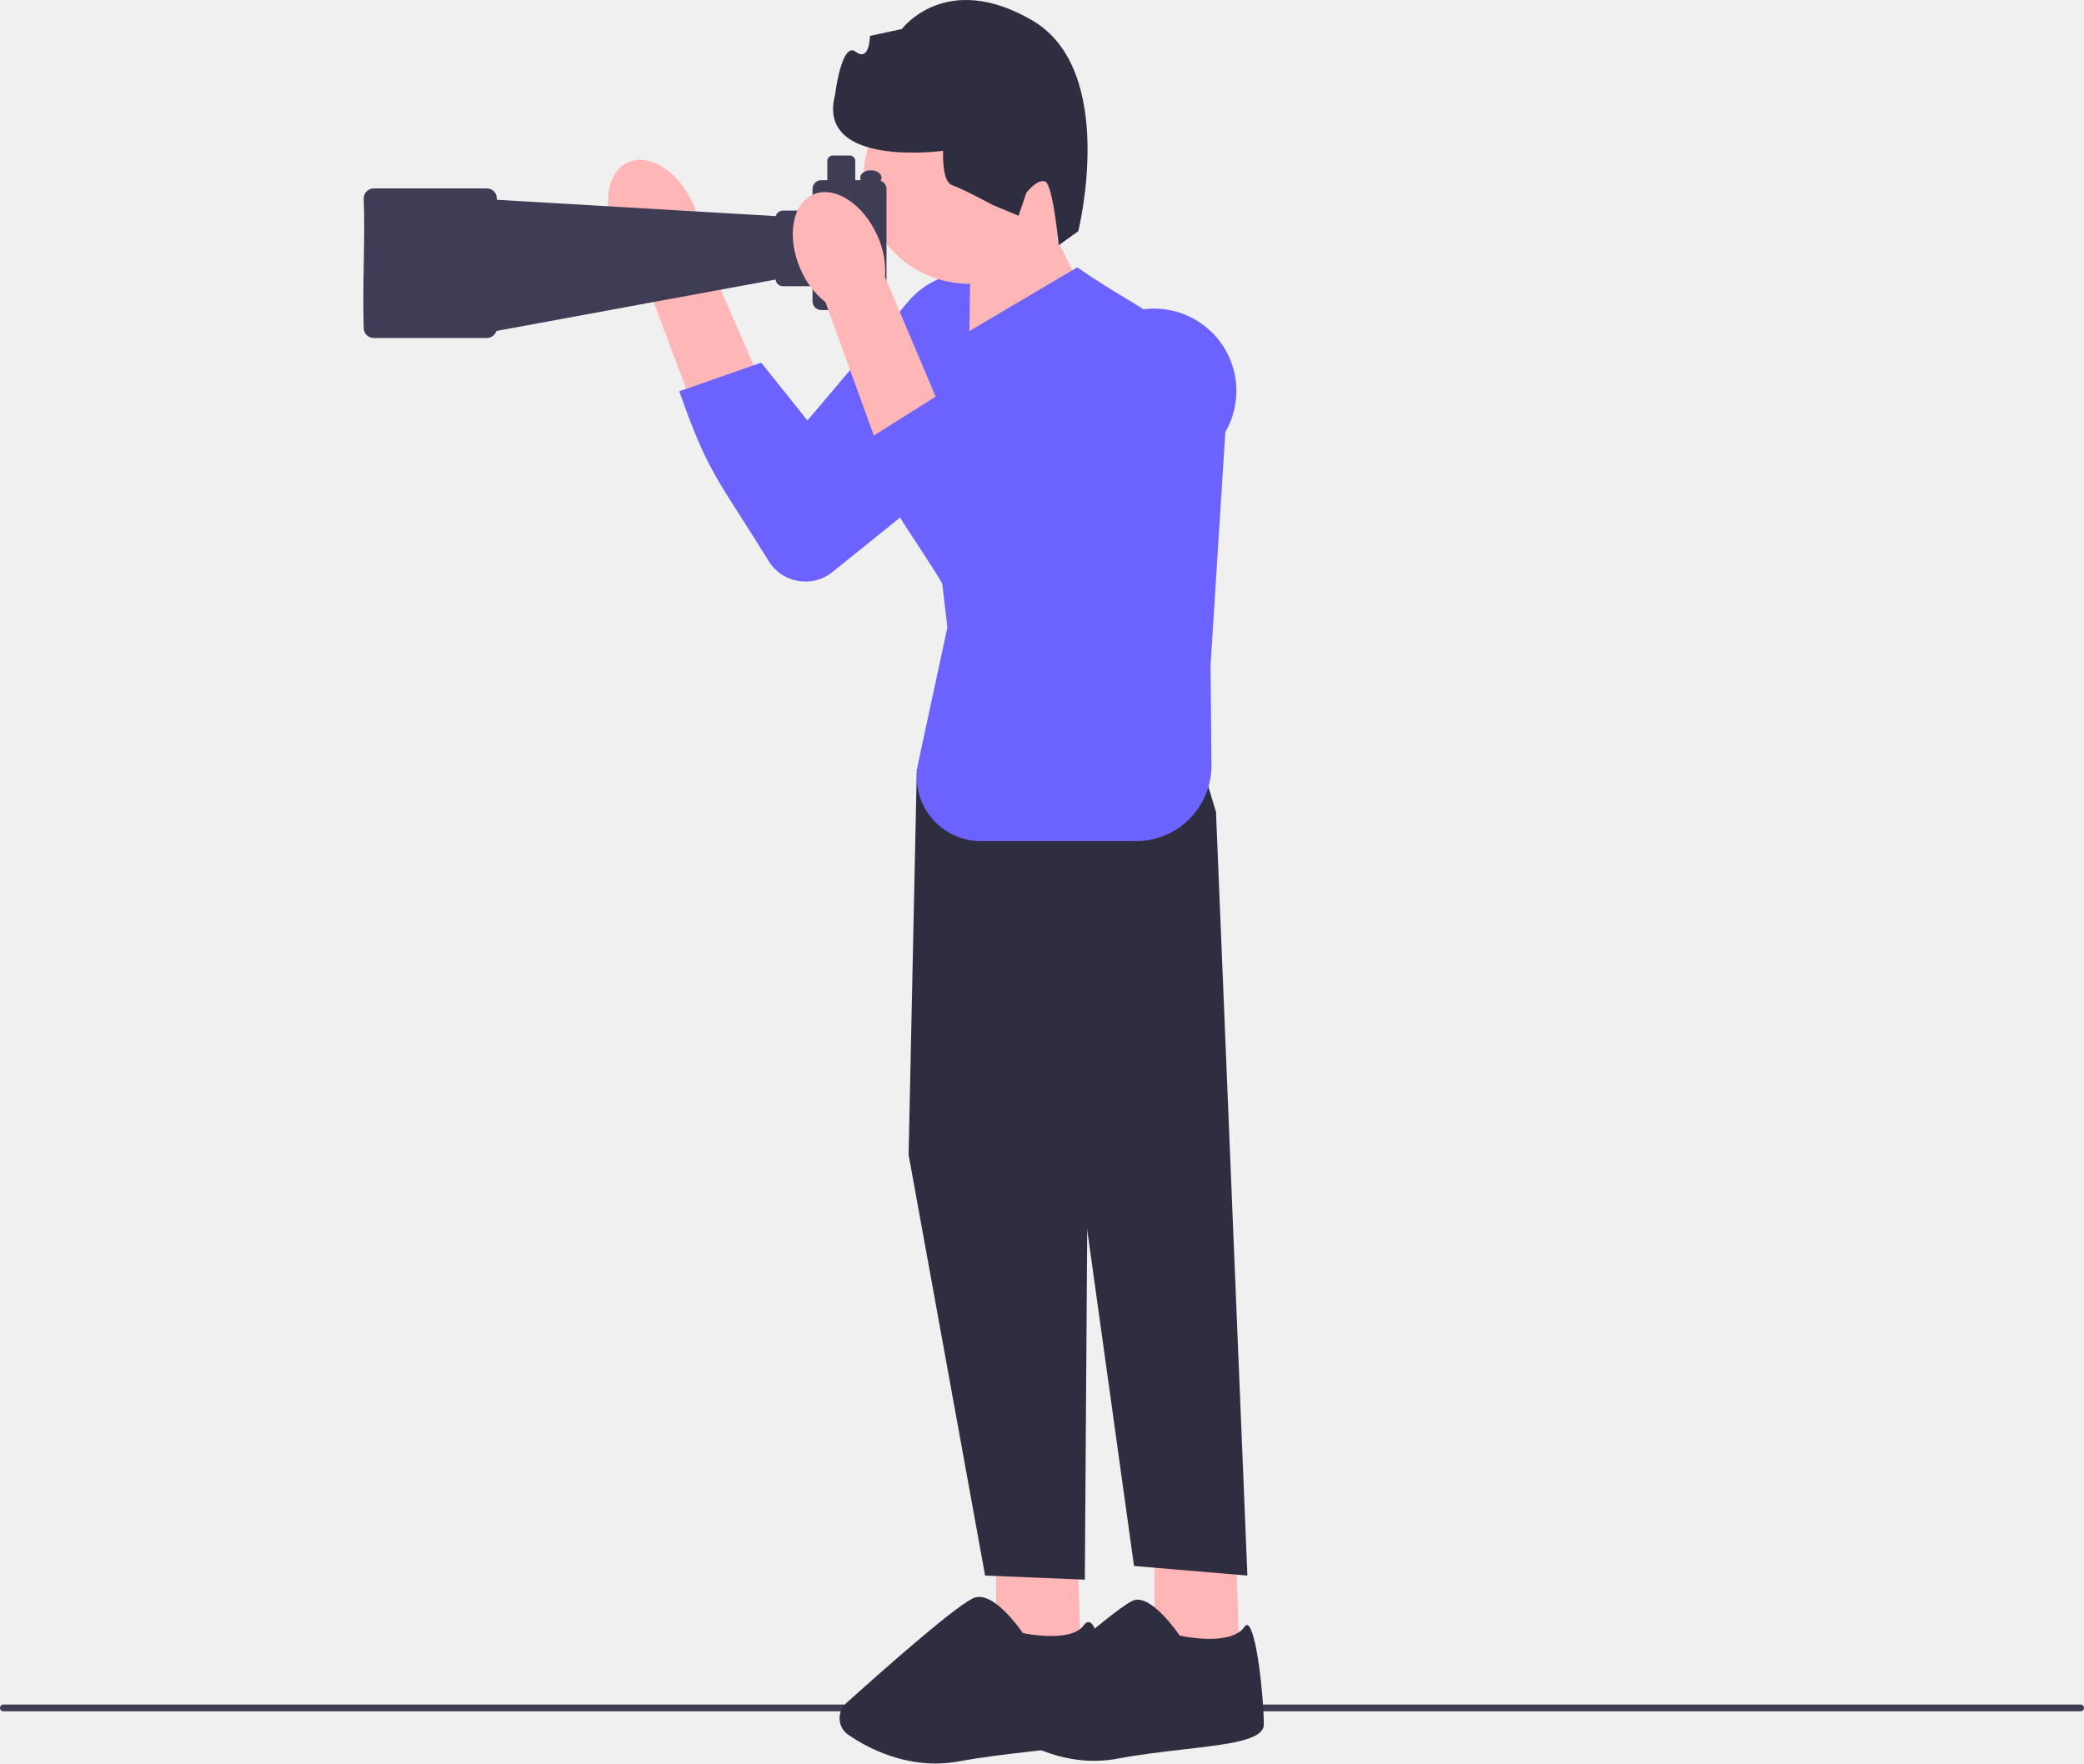
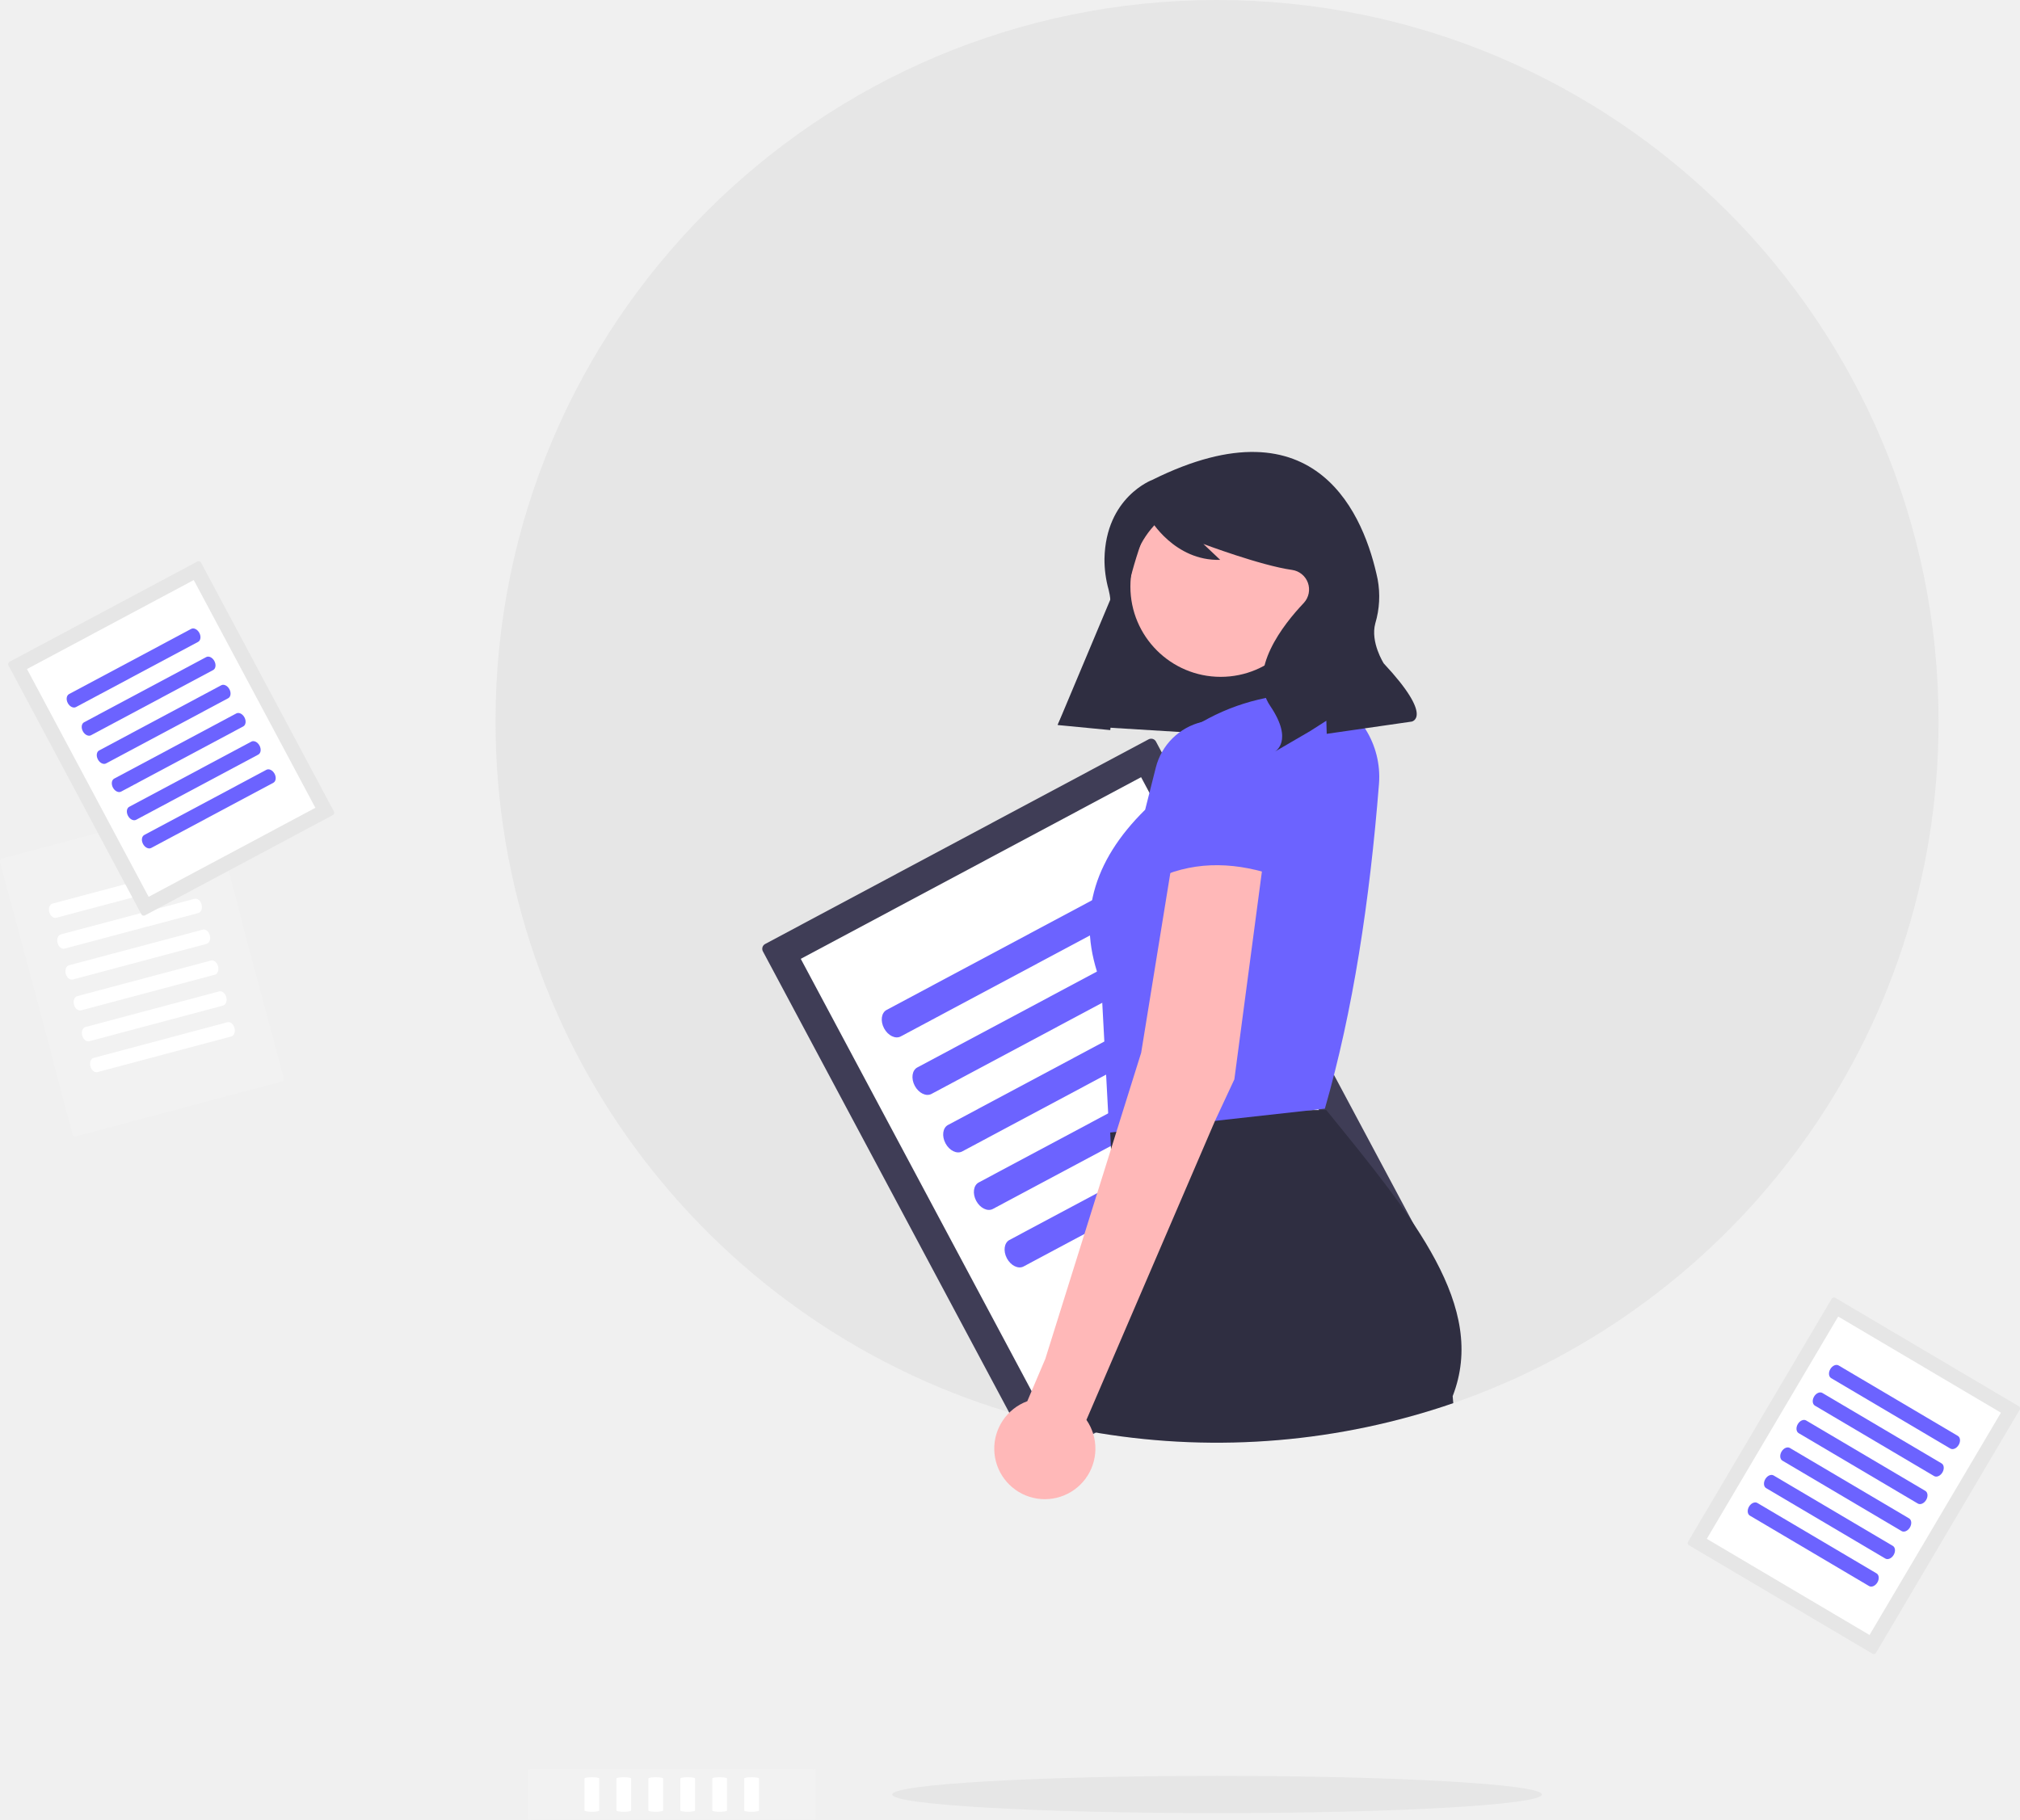
- <svg xmlns="http://www.w3.org/2000/svg" width="731.67" height="619.119" viewBox="0 0 731.67 619.119" role="img" artist="Katerina Limpitsouni" source="https://undraw.co/">
-   <path d="m0,599.599c0,.66.53,1.19,1.19,1.19h729.29c.66,0,1.19-.53,1.19-1.19s-.53-1.19-1.19-1.19H1.19c-.66,0-1.19.53-1.19,1.19Z" fill="#3f3d56" />
-   <polygon points="405.33 539.699 405.33 579.029 435.07 579.989 433.83 539.699 405.33 539.699" fill="#ffb6b6" />
-   <path d="m399.45,561.579c-.4,0-.8.05-1.18.16-5.37,1.53-36.43,29.27-45.82,37.73-1.16,1.05-1.78,2.54-1.69,4.1.08,1.55.86,2.96,2.12,3.87,7.12,5.13,21.72,13.25,39.42,9.97,8.14-1.51,16.36-2.46,23.62-3.29,15.53-1.79,27.79-3.21,27.79-8.7,0-9.33-2.56-33.9-5.78-34.93-.29-.09-.63.14-1.02.68-4.92,6.89-21.84,3.23-22.56,3.07l-.19-.04-.11-.16c-.09-.13-8.37-12.44-14.6-12.44h0v-.02h0v0Z" fill="#2f2e41" />
-   <polygon points="349.7 539.699 349.7 579.029 379.43 579.989 378.19 539.699 349.7 539.699" fill="#ffb6b6" />
-   <polygon points="337.71 258.169 321.88 270.159 319 405.409 345.86 553.129 380.87 554.569 381.83 413.559 426.92 285.029 417.8 254.809 337.71 258.169" fill="#2f2e41" />
-   <polygon points="411.57 281.189 426.92 285.029 437.95 553.129 398.14 549.769 371.76 360.319 411.57 281.189" fill="#2f2e41" />
-   <path d="m328.47,619.119c-13.65,0-24.73-6.03-30.65-10.1-1.79-1.23-2.9-3.18-3.04-5.35-.14-2.19.71-4.29,2.34-5.76,14.7-13.22,40.12-35.62,45.25-37.09,6.65-1.91,15.58,10.81,16.73,12.5,1.86.38,17.09,3.29,21.38-2.73.82-1.15,1.59-1.2,2.09-1.04,4.59,1.47,6.45,31.03,6.45,35.85,0,6.35-12.01,7.74-28.64,9.66-7.24.84-15.44,1.78-23.55,3.28-2.88.53-5.67.77-8.37.77h0l.01.01Z" fill="#2f2e41" />
-   <path id="uuid-bcebe549-af57-499c-bd7d-dc350147856d-60" d="m216.29,83.179c-5.08-11.22-3.17-22.98,4.27-26.25s17.59,3.18,22.67,14.41c2.09,4.46,3.05,9.36,2.78,14.29l20.9,47.84-23.58,9.46-18.1-48.16c-3.9-3.1-6.97-7.07-8.94-11.58h0s0-.01,0-.01Z" fill="#ffb6b6" />
-   <path d="m360.76,103.489h0c12.74,12.02,11.95,32.52-1.69,43.51l-66.8,53.82c-7.29,5.87-18.11,3.8-22.71-4.36-17.55-28.42-20.86-29.98-31.07-59.1l28.77-10.06,16.22,20.31,35.42-41.78c10.7-12.63,29.81-13.69,41.85-2.34h0l.01-0Z" fill="#6c63ff" />
-   <polygon points="370.6 82.989 381.52 104.999 340.23 124.939 340.73 89.649 370.6 82.989" fill="#ffb6b6" />
-   <circle cx="340.37" cy="62.479" r="37.16" fill="#ffb6b6" />
-   <path d="m340.12,116.359l38.1-22.51h0c27.94,19.6,51.21,24.18,51.95,58.3l-5.15,81.39.3,35.05c.13,14.72-11.77,26.71-26.48,26.71h-54.4c-14.4,0-25.12-13.28-22.09-27.36l10.27-47.69-10.97-92.94,18.47-10.97h0v.02h0v0-0Z" fill="#6c63ff" />
-   <path d="m127.69,69.659c0-1.95,1.58-3.52,3.52-3.52h39.71c1.95,0,3.52,1.58,3.52,3.52v.48l97.93,5.73c.28-1.11,1.28-1.94,2.49-1.94h10.41v-7.61c0-1.7,1.38-3.07,3.07-3.07h2.12v-6.72c0-1.07.87-1.94,1.94-1.94h5.93c1.07,0,1.94.87,1.94,1.94v6.72h1.95c-.14-.27-.22-.56-.22-.87,0-1.43,1.68-2.6,3.75-2.6s3.75,1.16,3.75,2.6c0,.37-.12.73-.32,1.05,1.19.42,2.06,1.55,2.06,2.89v39.46c0,1.7-1.38,3.07-3.07,3.07h-19.83c-1.7,0-3.07-1.38-3.07-3.07v-5.3h-10.41c-1.34,0-2.43-1.03-2.55-2.34l-98.03,18.05c-.45,1.43-1.78,2.47-3.36,2.47h-39.71c-1.95,0-3.52-1.58-3.52-3.52-.47-16.1.57-31.39,0-45.48,0,0-0,0-0,0Z" fill="#3f3d56" />
-   <path id="uuid-56498841-4b1e-4105-a308-6339b9438744-61" d="m281.03,94.439c-4.95-11.28-2.9-23.01,4.58-26.2,7.48-3.18,17.55,3.38,22.5,14.67,2.04,4.48,2.94,9.39,2.61,14.32l20.34,48.08-23.69,9.19-17.54-48.37c-3.87-3.14-6.89-7.15-8.8-11.69h0Z" fill="#ffb6b6" />
-   <path d="m425.25,116.439h0c12.6,12.17,11.56,32.66-2.2,43.49l-67.42,53.03c-7.36,5.79-18.15,3.59-22.66-4.62-17.22-28.62-18.61-24.73-28.48-53.97l26.55-16.74,16.42,22.03,35.9-41.36c10.85-12.5,29.97-13.34,41.88-1.85h.01s0-.01,0-.01Z" fill="#6c63ff" />
-   <path d="m378.58,81.169l-6.87,4.92s-2.02-21.45-4.81-22.4-6.55,3.99-6.55,3.99l-2.75,8.05-9.09-3.79s-10.52-5.67-14.24-6.94-3.16-12.05-3.16-12.05c0,0-44.64,6.11-37.94-19.62,0,0,2.31-18.93,7.25-15.17s5.01-5.56,5.01-5.56l11.2-2.41s15.37-20.7,45.69-3.09c30.32,17.61,16.25,74.05,16.25,74.05h0v.02s.01,0,.01,0Z" fill="#2f2e41" />
+ <svg xmlns="http://www.w3.org/2000/svg" width="758.697" height="683.657" viewBox="0 0 758.697 683.657" role="img" artist="Katerina Limpitsouni" source="https://undraw.co/">
+   <path d="M948.765,379.171c0,118.6-76.18,219.4-182.28,256.14a272.758,272.758,0,0,1-132.97,11.26q-6.345-1.035-12.6-2.38-8.475-1.8-16.75-4.14c-113.91-32.06-197.4-136.72-197.4-260.88,0-149.67,121.33-271,271-271S948.765,229.501,948.765,379.171Z" transform="translate(-220.6515 -108.1713)" fill="#e6e6e6" />
+   <path d="M508.028,462.814a2.043,2.043,0,0,0-.839,2.762L609.077,656.415a2.043,2.043,0,0,0,2.762.839L755.869,580.357a2.043,2.043,0,0,0,.839-2.762L654.819,386.756a2.043,2.043,0,0,0-2.762-.839Z" transform="translate(-220.6515 -108.1713)" fill="#3f3d56" />
+   <path d="M521.416,468.391l93.239,174.635L742.481,574.781,649.242,400.144Zm-8.1,4.324.018-.009-.02.01Z" transform="translate(-220.6515 -108.1713)" fill="#fff" />
+   <path d="M553.645,487.59c-1.986,1.06-2.409,4.155-.944,6.898s4.272,4.114,6.257,3.054l93.619-49.983c1.986-1.06,2.409-4.155.944-6.898s-4.272-4.114-6.257-3.054Z" transform="translate(-220.6515 -108.1713)" fill="#6c63ff" />
+   <path d="M565.18,509.194c-1.986,1.06-2.409,4.155-.944,6.898s4.272,4.114,6.257,3.054l93.619-49.983c1.986-1.06,2.409-4.155.944-6.898s-4.272-4.114-6.257-3.054Z" transform="translate(-220.6515 -108.1713)" fill="#6c63ff" />
+   <path d="M576.715,530.799c-1.986,1.06-2.409,4.155-.944,6.898s4.272,4.114,6.257,3.054l93.619-49.983c1.986-1.06,2.409-4.155.944-6.898s-4.272-4.114-6.257-3.054Z" transform="translate(-220.6515 -108.1713)" fill="#6c63ff" />
+   <path d="M588.249,552.403c-1.986,1.06-2.409,4.155-.944,6.898s4.272,4.114,6.257,3.054l93.619-49.983c1.986-1.06,2.409-4.155.944-6.898s-4.272-4.114-6.257-3.054Z" transform="translate(-220.6515 -108.1713)" fill="#6c63ff" />
+   <path d="M599.784,574.008c-1.986,1.06-2.409,4.155-.944,6.898s4.272,4.114,6.257,3.054l93.619-49.983c1.986-1.06,2.409-4.155.944-6.898s-4.272-4.114-6.257-3.054Z" transform="translate(-220.6515 -108.1713)" fill="#6c63ff" />
+   <polygon points="397.312 272.193 482.142 277.373 505.899 206.525 431.494 190.804 397.312 272.193" fill="#2f2e41" />
+   <circle cx="458.491" cy="220.351" r="33.927" fill="#ffb8b8" />
+   <path d="M766.265,632.671l.22,2.64a272.758,272.758,0,0,1-132.97,11.26l-12.6-2.38,11.99-26.59,7.86-17.43-2.83-60.3-.3-6.24-.37-7.96,5.12-.03,36.4-.22,34.69-.22,5.29-.03C751.935,565.971,779.305,599.131,766.265,632.671Z" transform="translate(-220.6515 -108.1713)" fill="#2f2e41" />
+   <path d="M718.265,524.671l-81,9-3-56c-9.506-24.244-3.231-45.884,16.498-65.303l4.011-15.876a23.504,23.504,0,0,1,17.362-17.112h0c13.259-7.604,28.278-11.229,45.13-10.709h0A33.676,33.676,0,0,1,738.589,402.658C735.103,446.668,728.847,487.864,718.265,524.671Z" transform="translate(-220.6515 -108.1713)" fill="#6c63ff" />
+   <path d="M653.477,288.437s-17.543,6.402-17.993,29.677a42.021,42.021,0,0,0,1.553,11.589c1.137,4.278,2.05,13.559-5.599,25.931a239.882,239.882,0,0,0-13.533,24.914h0l19.753,1.906,3.266-32.745A162.534,162.534,0,0,1,652.535,303.542l.128-.308s9.062,15.75,26.285,15.265l-6.324-5.978s21.572,8.124,33.302,9.755a7.429,7.429,0,0,1,4.474,12.353q-.103.113-.211.227c-7.173,7.589-21.451,25.228-12.458,38.518s1.715,17.188,1.715,17.188l13.325-7.763,6.047-3.864.139,4.921,31.882-4.592s8.577-1.473-10.466-21.867c0,0-5.102-7.984-3.167-15.049a35.346,35.346,0,0,0,.878-16.562C733.3,302.842,715.788,257.447,653.477,288.437Z" transform="translate(-220.6515 -108.1713)" fill="#2f2e41" />
+   <ellipse cx="457.113" cy="674.157" rx="122" ry="7" fill="#e6e6e6" />
+   <path d="M221.394,430.704a1.001,1.001,0,0,0-.709,1.224l27.29,102.427a1.001,1.001,0,0,0,1.224.709l77.303-20.596a1.001,1.001,0,0,0,.709-1.224l-27.29-102.427a1.001,1.001,0,0,0-1.224-.709Z" transform="translate(-220.6515 -108.1713)" fill="#f2f2f2" />
+   <path d="M240.39,447.62c-1.066.284-1.613,1.713-1.221,3.186s1.578,2.44,2.644,2.156l50.247-13.388c1.066-.284,1.613-1.713,1.221-3.186s-1.578-2.44-2.644-2.156Z" transform="translate(-220.6515 -108.1713)" fill="#fff" />
+   <path d="M243.479,459.215c-1.066.284-1.613,1.713-1.221,3.186s1.578,2.44,2.644,2.156l50.247-13.388c1.066-.284,1.613-1.713,1.221-3.186s-1.578-2.44-2.644-2.156Z" transform="translate(-220.6515 -108.1713)" fill="#fff" />
+   <path d="M246.568,470.811c-1.066.284-1.613,1.713-1.221,3.186s1.578,2.44,2.644,2.156l50.247-13.388c1.066-.284,1.613-1.713,1.221-3.186s-1.578-2.44-2.644-2.156Z" transform="translate(-220.6515 -108.1713)" fill="#fff" />
+   <path d="M249.658,482.406c-1.066.284-1.613,1.713-1.221,3.186s1.578,2.44,2.644,2.156l50.247-13.388c1.066-.284,1.613-1.713,1.221-3.186s-1.578-2.44-2.644-2.156Z" transform="translate(-220.6515 -108.1713)" fill="#fff" />
+   <path d="M252.747,494.002c-1.066.284-1.613,1.713-1.221,3.186s1.578,2.44,2.644,2.156l50.247-13.388c1.066-.284,1.613-1.713,1.221-3.186s-1.578-2.44-2.644-2.156Z" transform="translate(-220.6515 -108.1713)" fill="#fff" />
+   <path d="M255.837,505.597c-1.066.284-1.613,1.713-1.221,3.186s1.578,2.44,2.644,2.156l50.247-13.388c1.066-.284,1.613-1.713,1.221-3.186s-1.578-2.44-2.644-2.156Z" transform="translate(-220.6515 -108.1713)" fill="#fff" />
+   <path d="M418.948,791.597c0,.128.448.232,1,.232h106c.552,0,1-.104,1-.232V773.06c0-.128-.448-.232-1-.232h-106c-.552,0-1,.104-1,.232Z" transform="translate(-220.6515 -108.1713)" fill="#f2f2f2" />
+   <path d="M440.184,788.353c0,.256,1.24.463,2.764.463s2.764-.208,2.764-.463V776.304c0-.256-1.24-.463-2.764-.463s-2.764.208-2.764.463Z" transform="translate(-220.6515 -108.1713)" fill="#fff" />
+   <path d="M452.184,788.353c0,.256,1.24.463,2.764.463s2.764-.208,2.764-.463V776.304c0-.256-1.24-.463-2.764-.463s-2.764.208-2.764.463Z" transform="translate(-220.6515 -108.1713)" fill="#fff" />
+   <path d="M464.184,788.353c0,.256,1.24.463,2.764.463s2.764-.208,2.764-.463V776.304c0-.256-1.24-.463-2.764-.463s-2.764.208-2.764.463Z" transform="translate(-220.6515 -108.1713)" fill="#fff" />
+   <path d="M476.184,788.353c0,.256,1.24.463,2.764.463s2.764-.208,2.764-.463V776.304c0-.256-1.24-.463-2.764-.463s-2.764.208-2.764.463Z" transform="translate(-220.6515 -108.1713)" fill="#fff" />
+   <path d="M488.184,788.353c0,.256,1.24.463,2.764.463s2.764-.208,2.764-.463V776.304c0-.256-1.24-.463-2.764-.463s-2.764.208-2.764.463Z" transform="translate(-220.6515 -108.1713)" fill="#fff" />
+   <path d="M500.184,788.353c0,.256,1.24.463,2.764.463s2.764-.208,2.764-.463V776.304c0-.256-1.24-.463-2.764-.463s-2.764.208-2.764.463Z" transform="translate(-220.6515 -108.1713)" fill="#fff" />
+   <path d="M224.23,356.789a1.001,1.001,0,0,0-.411,1.353L273.742,451.649a1.001,1.001,0,0,0,1.353.411l70.572-37.678a1.001,1.001,0,0,0,.411-1.353l-49.923-93.507a1.001,1.001,0,0,0-1.353-.411Z" transform="translate(-220.6515 -108.1713)" fill="#e6e6e6" />
+   <path d="M230.79,359.521l45.685,85.567L339.107,411.65,293.422,326.082Zm-3.969,2.119.009-.004-.01.005Z" transform="translate(-220.6515 -108.1713)" fill="#fff" />
+   <path d="M246.581,368.928c-.973.519-1.18,2.036-.463,3.38s2.093,2.016,3.066,1.496L295.057,349.314c.973-.519,1.18-2.036.463-3.38s-2.093-2.016-3.066-1.496Z" transform="translate(-220.6515 -108.1713)" fill="#6c63ff" />
+   <path d="M252.233,379.514c-.973.519-1.18,2.036-.463,3.38s2.093,2.016,3.066,1.496l45.872-24.491c.973-.519,1.18-2.036.463-3.38s-2.093-2.016-3.066-1.496Z" transform="translate(-220.6515 -108.1713)" fill="#6c63ff" />
+   <path d="M257.885,390.1c-.973.519-1.18,2.036-.463,3.38s2.093,2.016,3.066,1.496L306.36,370.486c.973-.519,1.18-2.036.463-3.38s-2.093-2.016-3.066-1.496Z" transform="translate(-220.6515 -108.1713)" fill="#6c63ff" />
+   <path d="M263.537,400.686c-.973.519-1.18,2.036-.463,3.38s2.093,2.016,3.066,1.496l45.872-24.491c.973-.519,1.18-2.036.463-3.38s-2.093-2.016-3.066-1.496Z" transform="translate(-220.6515 -108.1713)" fill="#6c63ff" />
+   <path d="M269.188,411.271c-.973.519-1.18,2.036-.463,3.38s2.093,2.016,3.066,1.496L317.663,391.657c.973-.519,1.18-2.036.463-3.38s-2.093-2.016-3.066-1.496Z" transform="translate(-220.6515 -108.1713)" fill="#6c63ff" />
+   <path d="M274.84,421.857c-.973.519-1.18,2.036-.463,3.38s2.093,2.016,3.066,1.496l45.872-24.491c.973-.519,1.18-2.036.463-3.38s-2.093-2.016-3.066-1.496Z" transform="translate(-220.6515 -108.1713)" fill="#6c63ff" />
+   <path d="M909.984,595.746a1.001,1.001,0,0,0-1.37.352L854.687,687.355a1.001,1.001,0,0,0,.352,1.37L923.912,729.425a1.001,1.001,0,0,0,1.37-.352L979.21,637.816a1.001,1.001,0,0,0-.352-1.37Z" transform="translate(-220.6515 -108.1713)" fill="#e6e6e6" />
+   <path d="M911.06,602.77l-49.348,83.509,61.124,36.122,49.349-83.509Zm-3.873-2.289.008.005-.009-.006Z" transform="translate(-220.6515 -108.1713)" fill="#fff" />
+   <path d="M911.233,621.151c-.95-.561-2.353.05-3.128,1.362s-.634,2.836.316,3.397l44.768,26.455c.95.561,2.353-.05,3.128-1.362s.634-2.836-.316-3.397Z" transform="translate(-220.6515 -108.1713)" fill="#6c63ff" />
+   <path d="M905.128,631.482c-.95-.561-2.353.05-3.128,1.362s-.634,2.836.316,3.397L947.083,662.696c.95.561,2.353-.05,3.128-1.362s.634-2.836-.316-3.397Z" transform="translate(-220.6515 -108.1713)" fill="#6c63ff" />
+   <path d="M899.023,641.813c-.95-.561-2.353.05-3.128,1.362s-.634,2.836.316,3.397l44.768,26.455c.95.561,2.353-.05,3.128-1.362s.634-2.836-.316-3.397Z" transform="translate(-220.6515 -108.1713)" fill="#6c63ff" />
+   <path d="M892.918,652.144c-.95-.561-2.353.05-3.128,1.362s-.634,2.836.316,3.397l44.768,26.455c.95.561,2.353-.05,3.128-1.362s.634-2.836-.316-3.397Z" transform="translate(-220.6515 -108.1713)" fill="#6c63ff" />
+   <path d="M886.813,662.475c-.95-.561-2.353.05-3.128,1.362s-.634,2.836.316,3.397l44.768,26.455c.95.561,2.353-.05,3.128-1.362s.634-2.836-.316-3.397Z" transform="translate(-220.6515 -108.1713)" fill="#6c63ff" />
+   <path d="M880.708,672.806c-.95-.561-2.353.05-3.128,1.362s-.634,2.836.316,3.397l44.768,26.455c.95.561,2.353-.05,3.128-1.362s.634-2.836-.316-3.397Z" transform="translate(-220.6515 -108.1713)" fill="#6c63ff" />
+   <path d="M661.264,429.671l-1.04,6.44-10.96,67.56-6.88,21.97-2.42,7.73-2.03,6.5-24.67,78.8-6.769,15.903a18.995,18.995,0,1,0,22.213,7.013l48.286-112.326,1.79-3.84,5.48-11.75,10.35-78.09.65-4.91Z" transform="translate(-220.6515 -108.1713)" fill="#ffb8b8" />
+   <path d="M701.265,437.671c-15.716-5.647-30.792-6.248-45,0l4.637-40.195a19.171,19.171,0,0,1,18.152-19.794h0A19.171,19.171,0,0,1,699.206,395.819l.003.066Z" transform="translate(-220.6515 -108.1713)" fill="#6c63ff" />
</svg>
